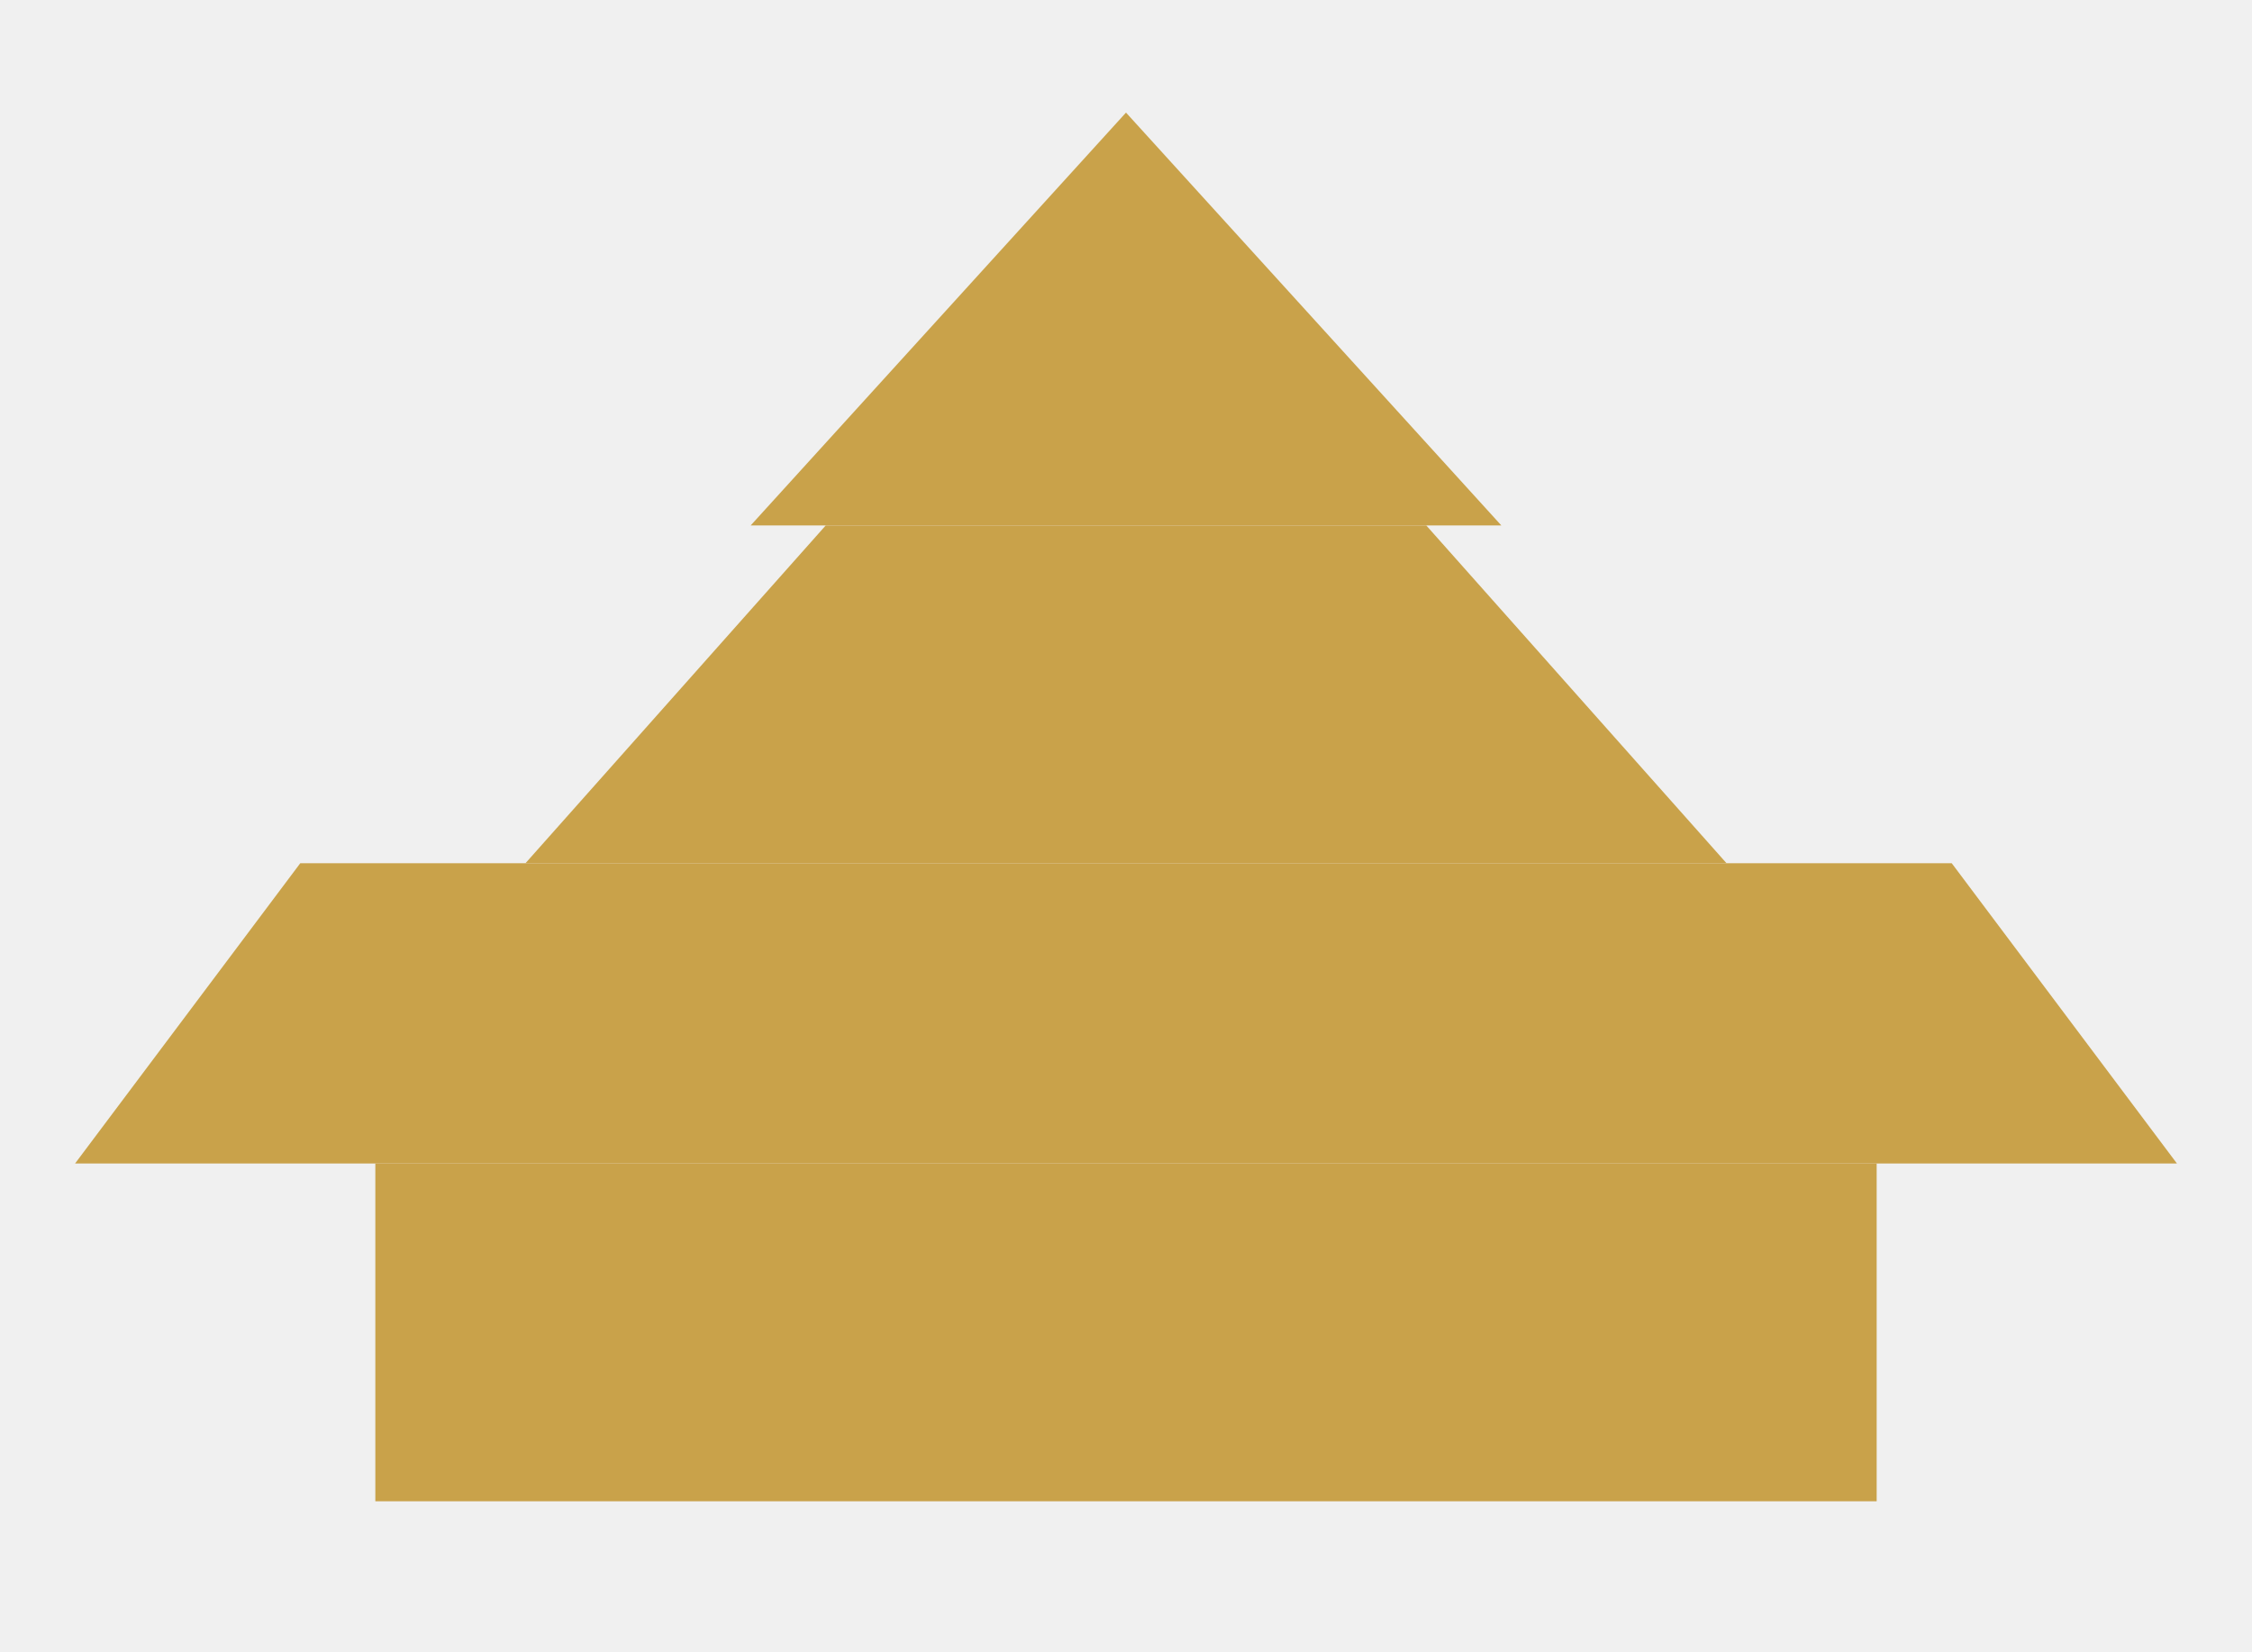
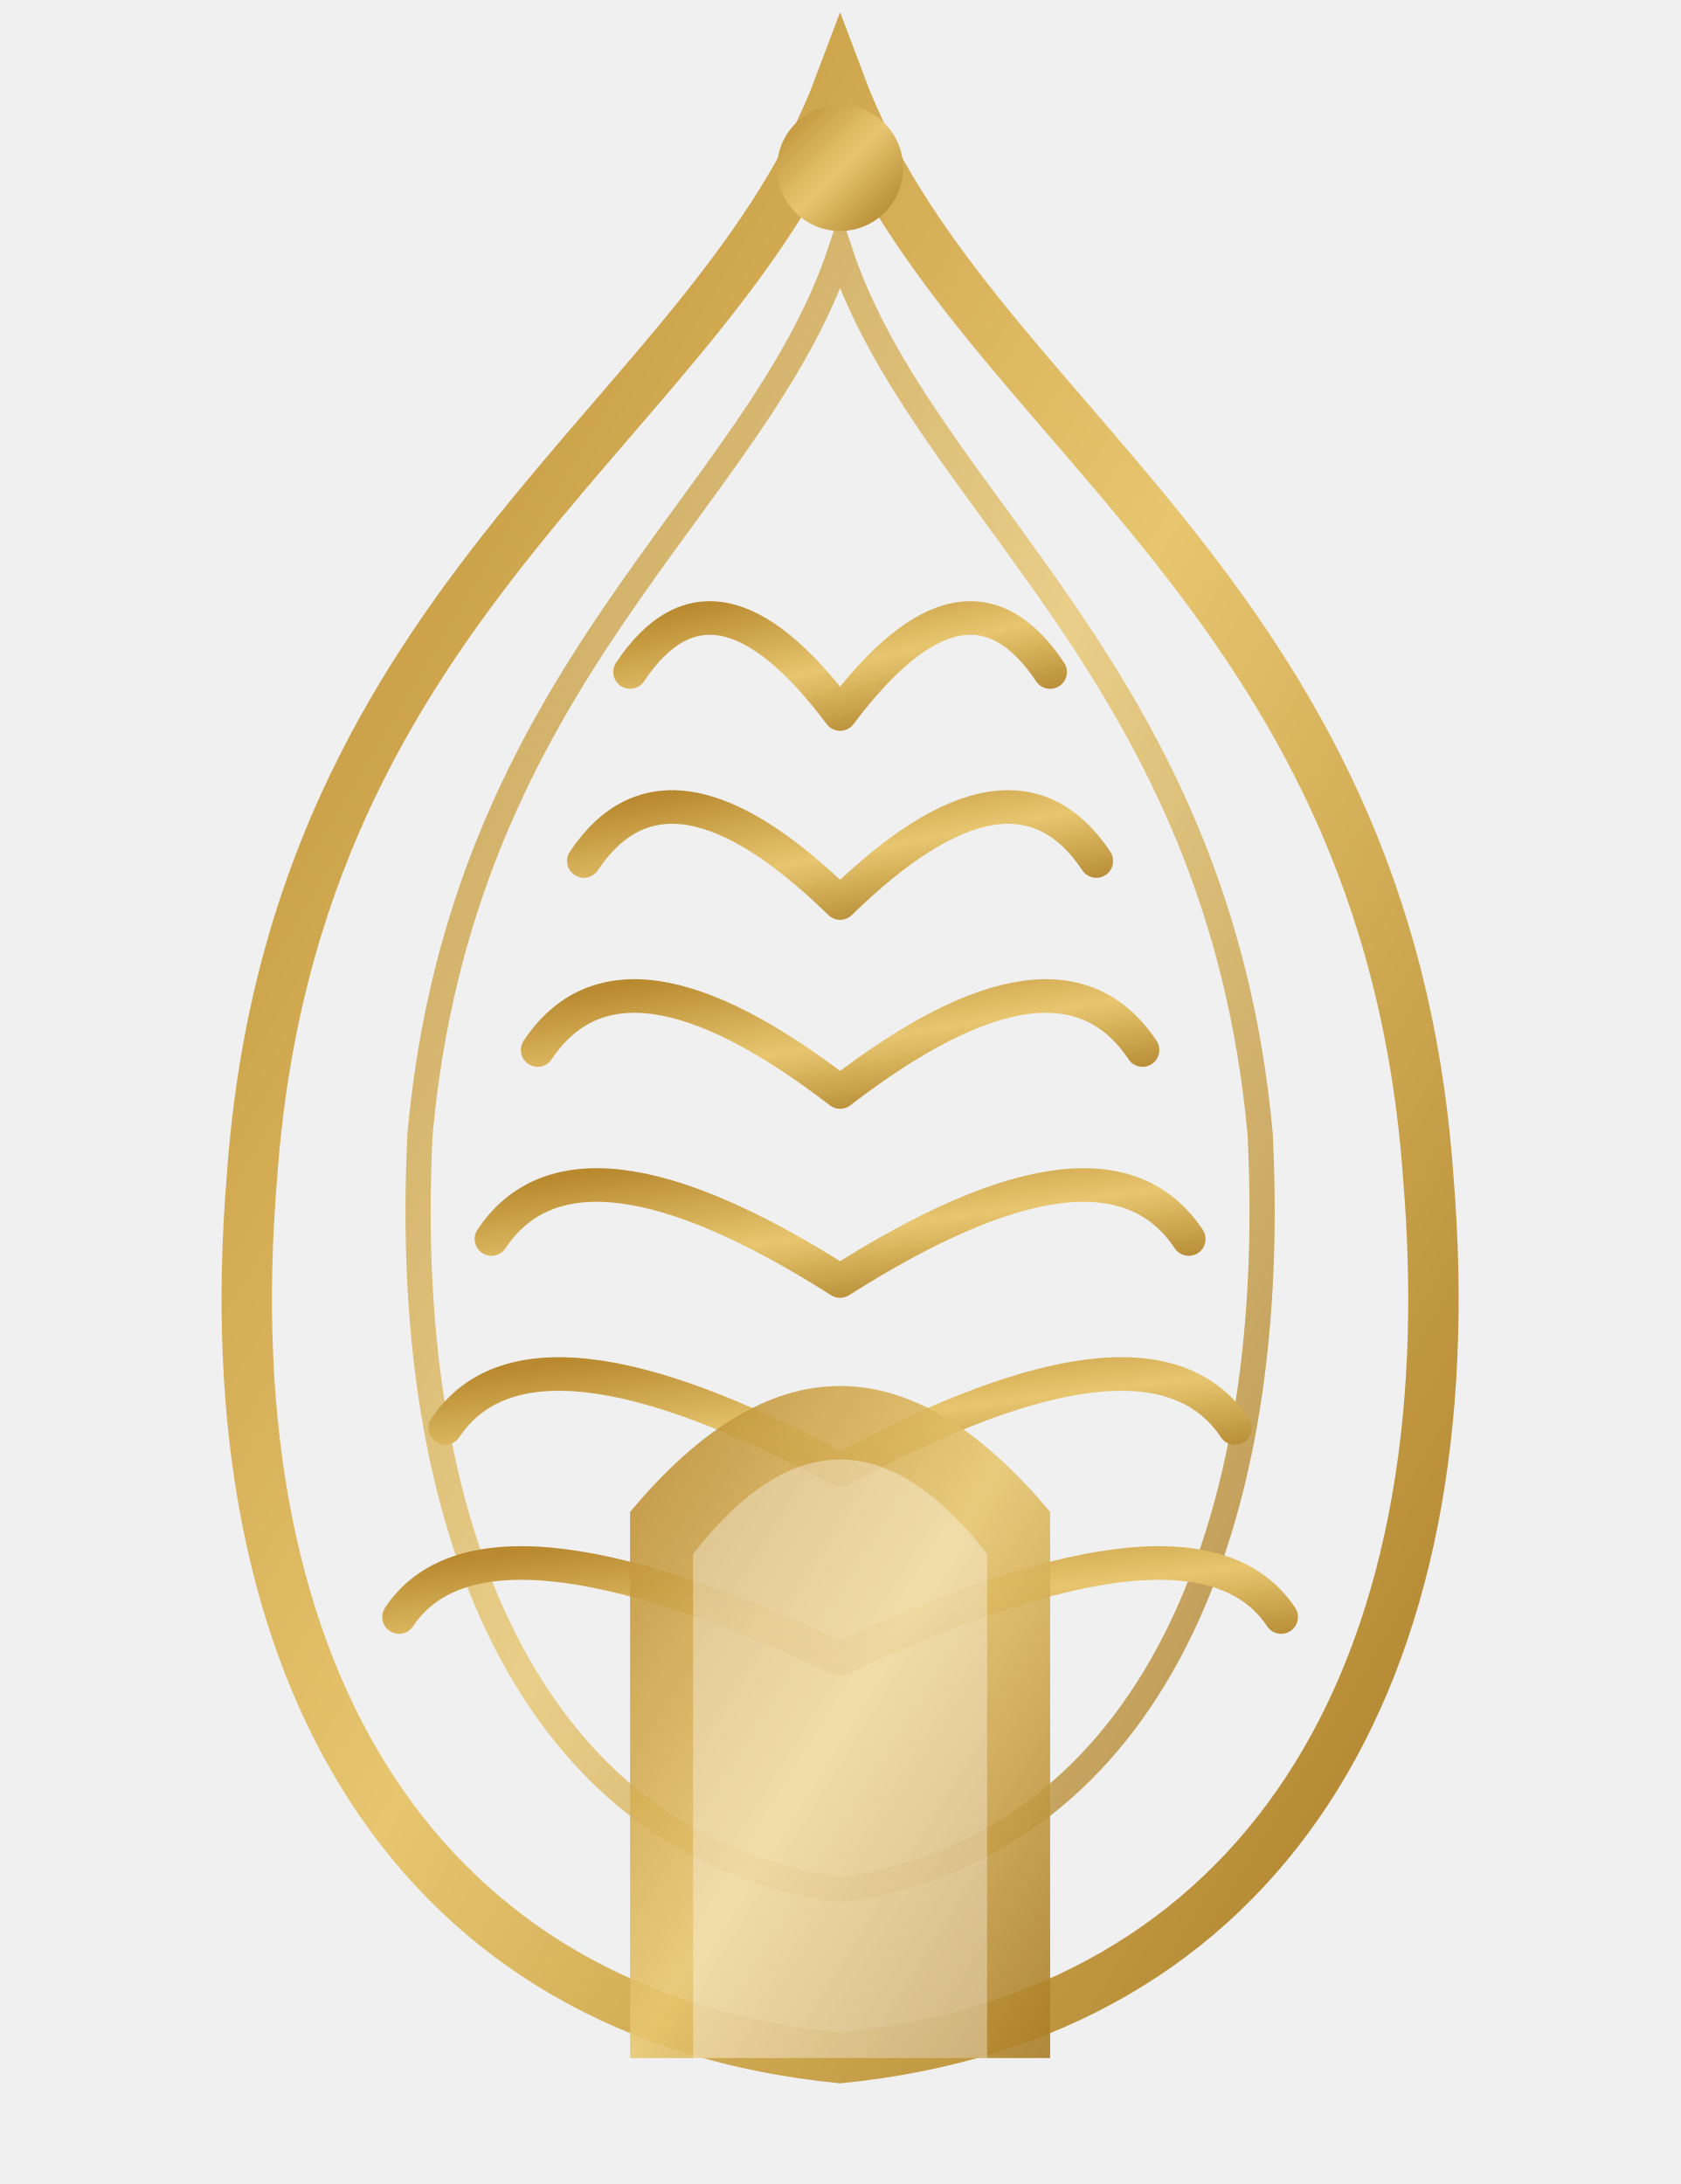
- <svg xmlns="http://www.w3.org/2000/svg" viewBox="0 0 60 44" width="60" height="44">
-   <defs />
-   <path d="M30 3 L40 14 L20 14Z" fill="#c9a24a" />
-   <path d="M22 14 L38 14 L46 23 L14 23Z" fill="#c9a24a" />
-   <path d="M8 23 L52 23 L58 31 L2 31Z" fill="#c9a24a" />
-   <rect x="10" y="31" width="40" height="9" fill="#c9a24a" />
+ <svg xmlns="http://www.w3.org/2000/svg" viewBox="0 0 80 104" width="80" height="104">
+   <defs>
+     <linearGradient id="au" x1="0" y1="0" x2="1" y2="1">
+       <stop offset="0" stop-color="#b8892f" />
+       <stop offset=".5" stop-color="#e7c66f" />
+       <stop offset="1" stop-color="#a97b25" />
+     </linearGradient>
+   </defs>
+   <path d="M40 4 C46 20 66 28 68 56 C70 80 60 96 40 98 C20 96 10 80 12 56 C14 28 34 20 40 4Z" fill="none" stroke="url(#au)" stroke-width="2.4" />
+   <path d="M40 12 C44 24 58 32 60 54 C61 74 54 88 40 90 C26 88 19 74 20 54 C22 32 36 24 40 12Z" fill="none" stroke="url(#au)" stroke-width="1.2" opacity=".8" />
+   <path d="M40 22 V88" stroke="url(#au)" stroke-width="2" />
+   <path d="M40 34 q 6 -8 10 -2 M40 34 q -6 -8 -10 -2" fill="none" stroke="url(#au)" stroke-width="1.6" stroke-linecap="round" />
+   <path d="M40 43 q 8.2 -8 12.2 -2 M40 43 q -8.2 -8 -12.2 -2" fill="none" stroke="url(#au)" stroke-width="1.6" stroke-linecap="round" />
+   <path d="M40 52 q 10.4 -8 14.4 -2 M40 52 q -10.4 -8 -14.4 -2" fill="none" stroke="url(#au)" stroke-width="1.6" stroke-linecap="round" />
+   <path d="M40 61 q 12.6 -8 16.6 -2 M40 61 q -12.6 -8 -16.6 -2" fill="none" stroke="url(#au)" stroke-width="1.6" stroke-linecap="round" />
+   <path d="M40 70 q 14.8 -8 18.8 -2 M40 70 q -14.8 -8 -18.8 -2" fill="none" stroke="url(#au)" stroke-width="1.6" stroke-linecap="round" />
+   <path d="M40 79 q 17 -8 21 -2 M40 79 q -17 -8 -21 -2" fill="none" stroke="url(#au)" stroke-width="1.6" stroke-linecap="round" />
+   <path d="M30 98 V72 q 10 -12 20 0 V98" fill="url(#au)" opacity=".9" />
+   <path d="M33 98 V74 q 7 -9 14 0 V98" fill="#fff" fill-opacity=".35" />
+   <circle cx="40" cy="8" r="3" fill="url(#au)" />
</svg>
